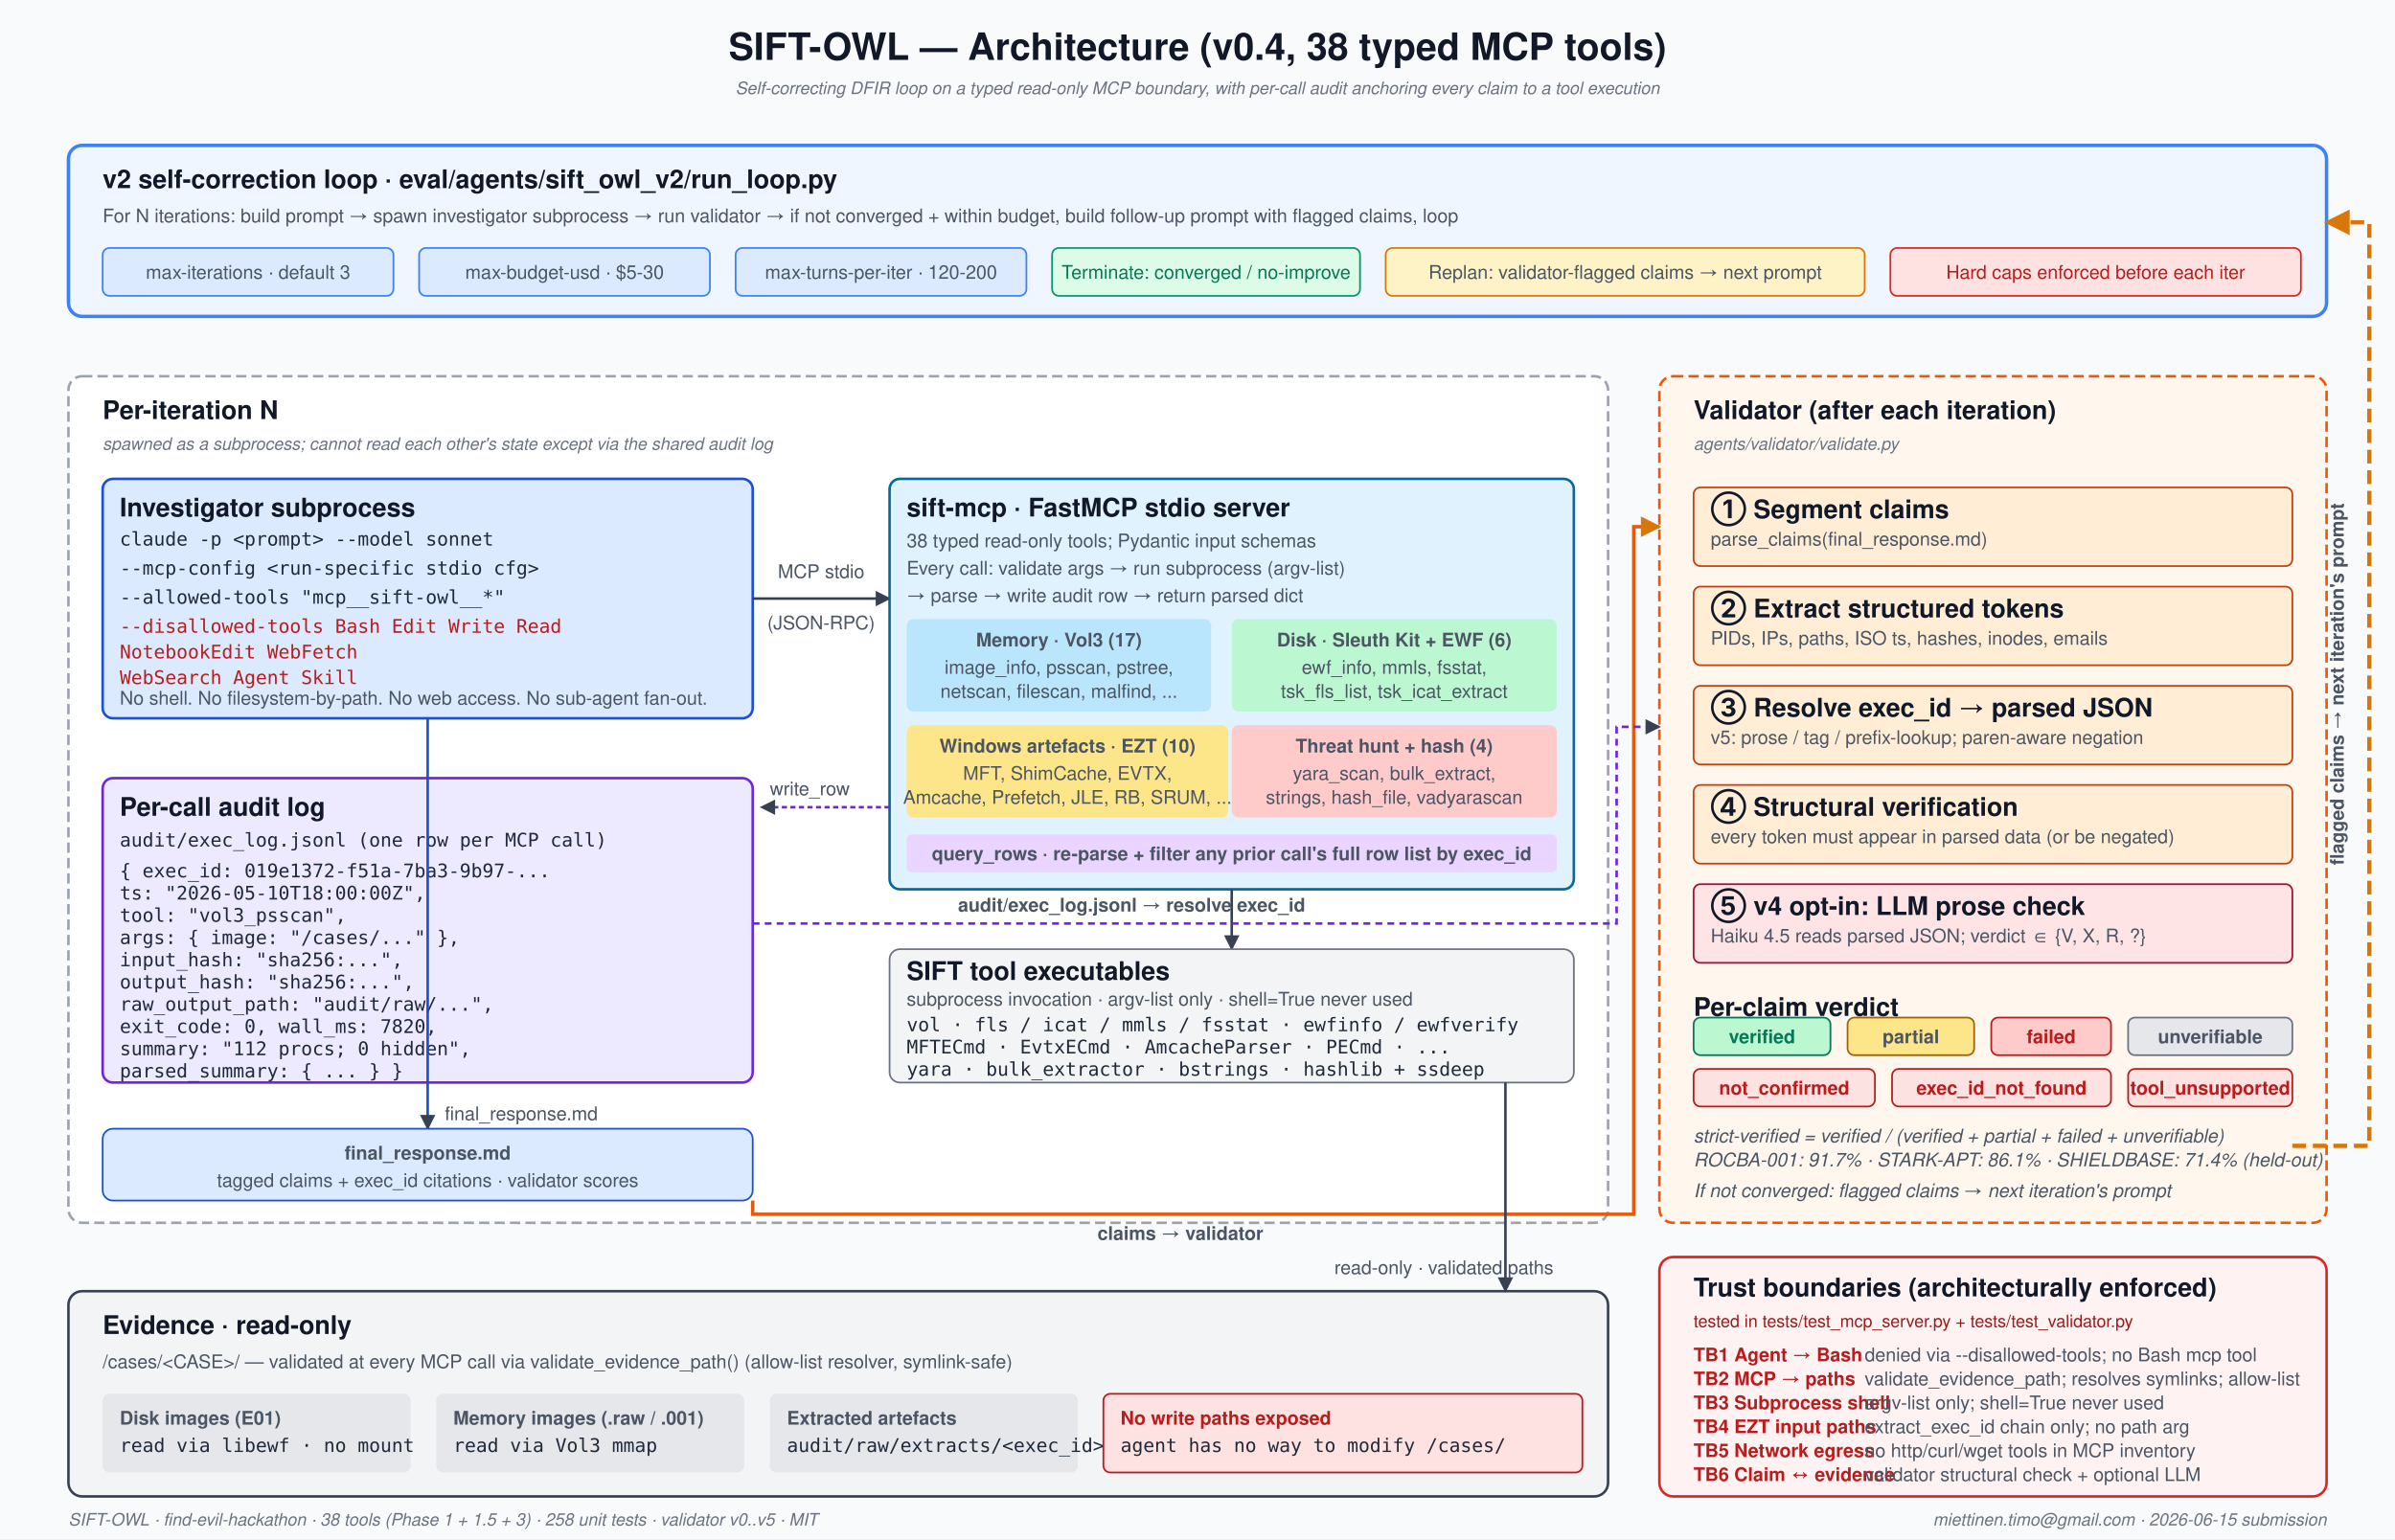
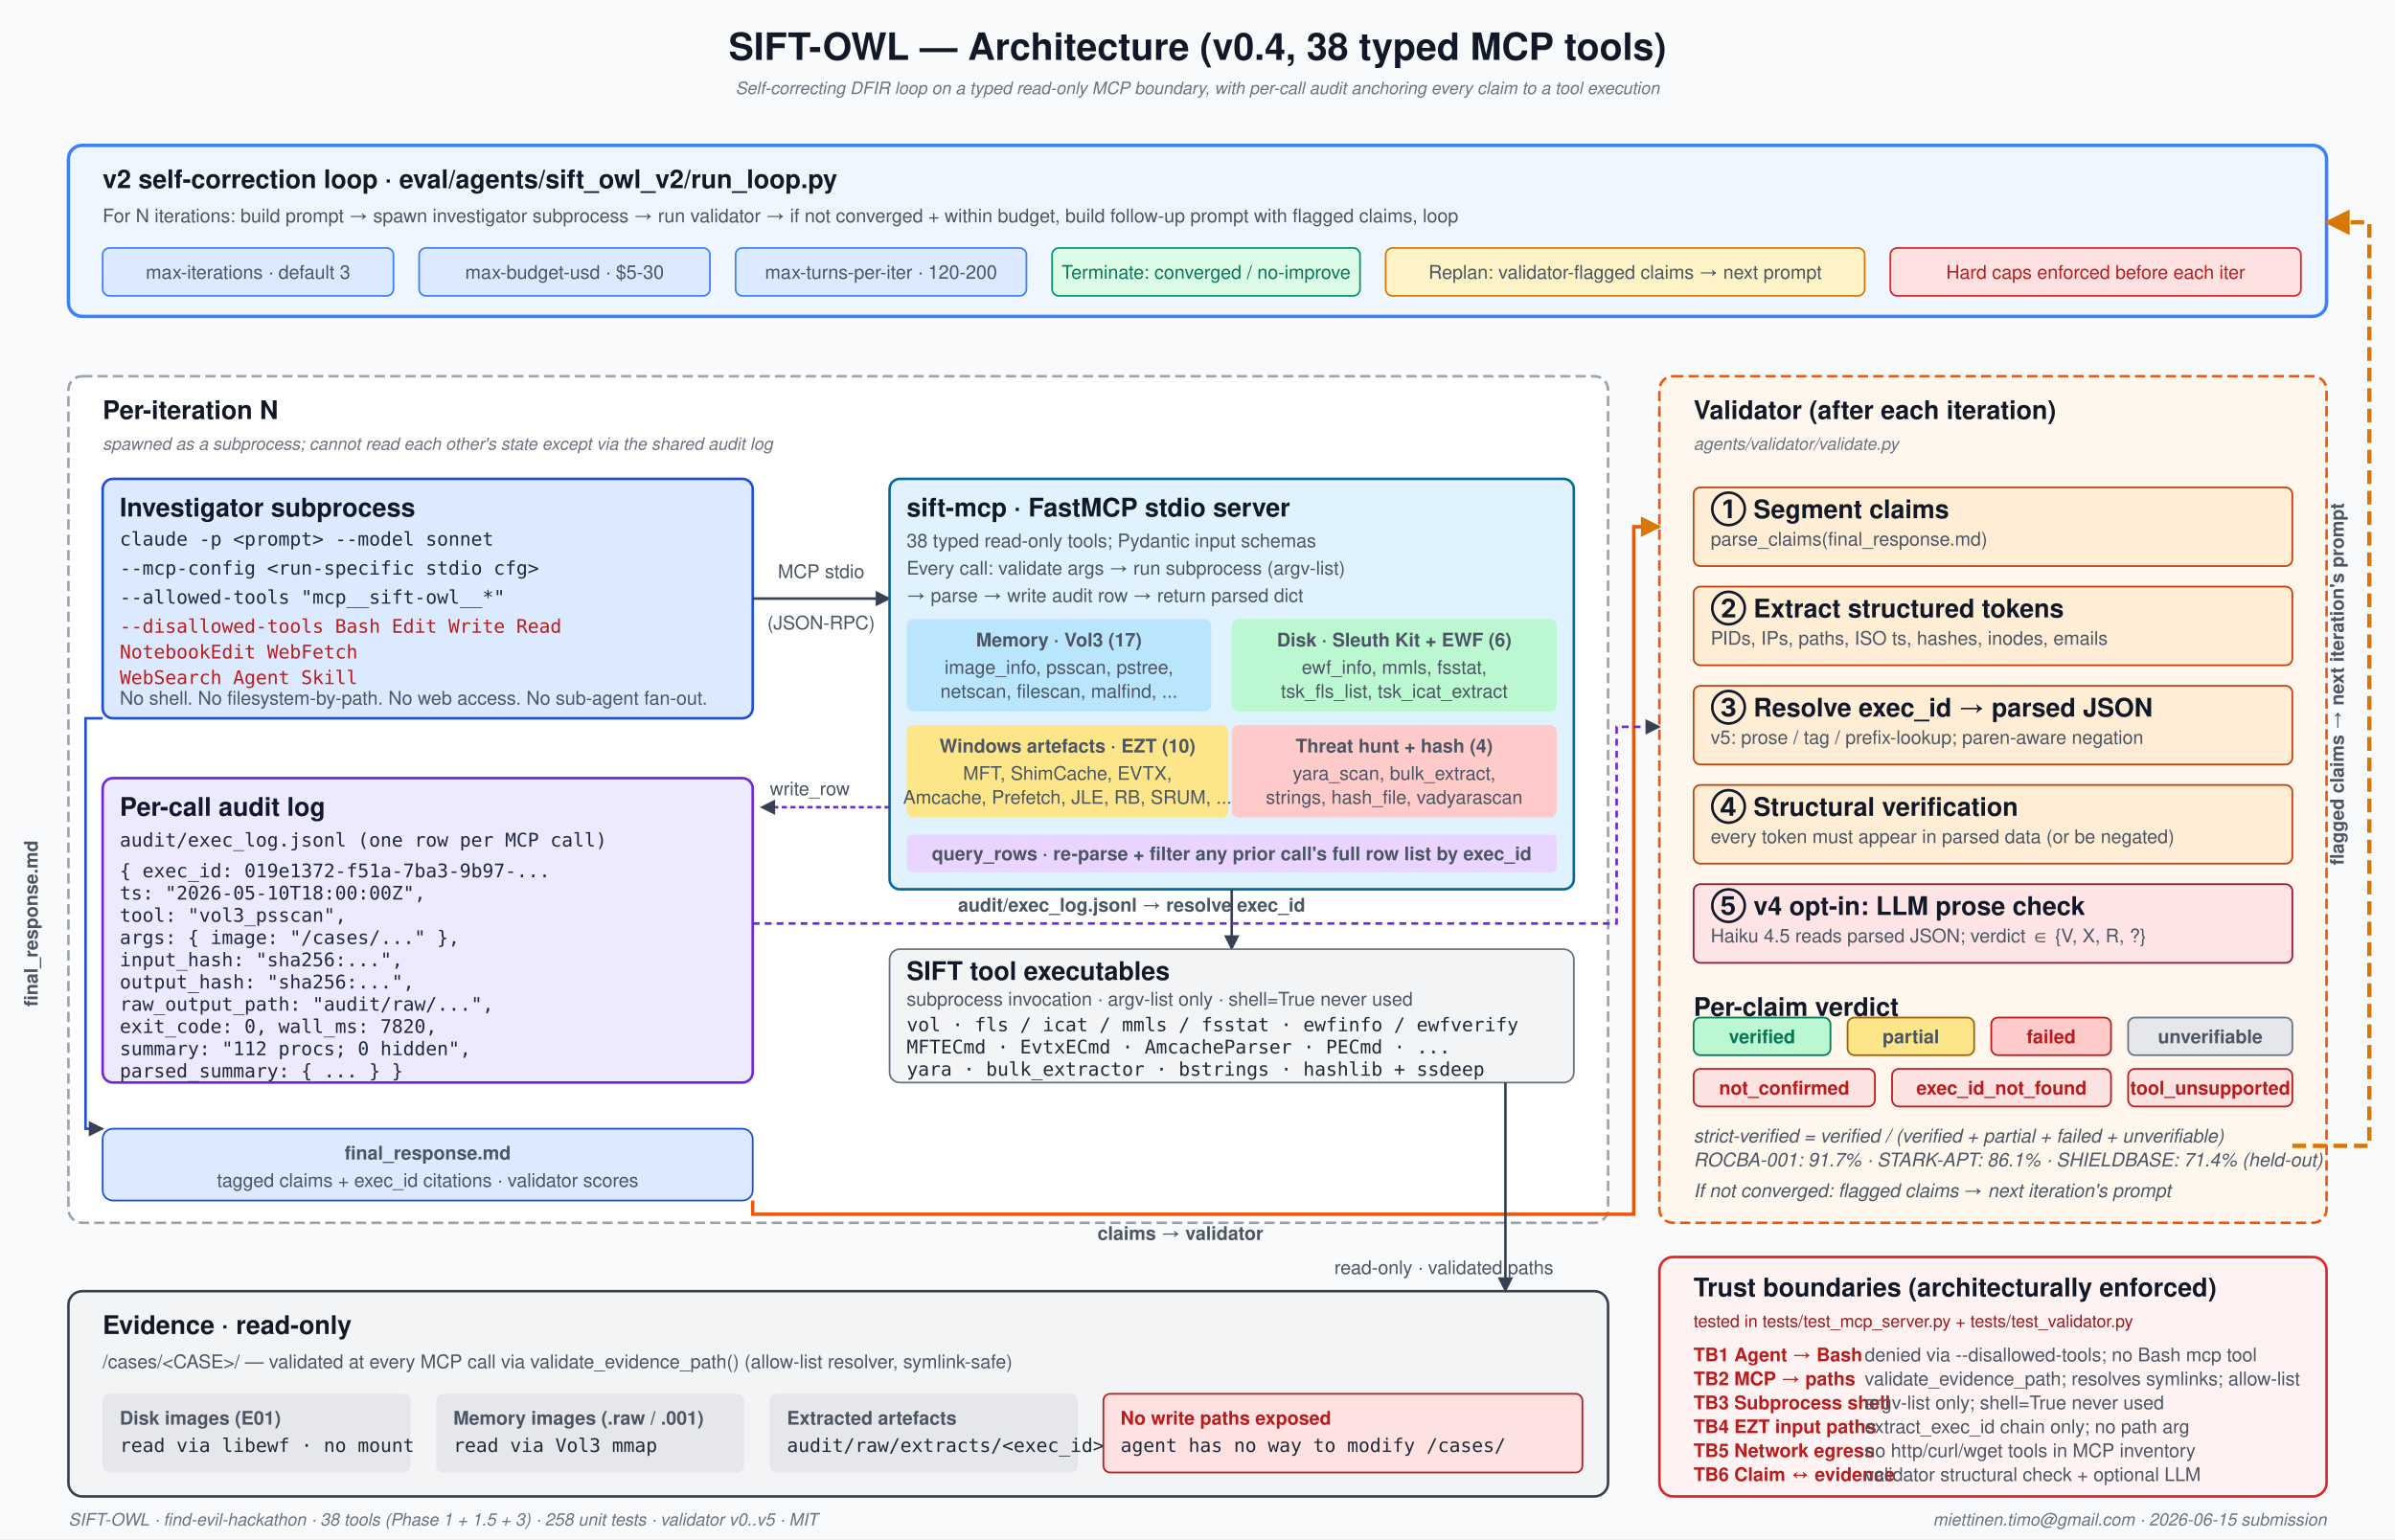
<svg xmlns="http://www.w3.org/2000/svg" viewBox="0 0 1400 900" font-family="-apple-system, BlinkMacSystemFont, 'Helvetica Neue', Helvetica, Arial, sans-serif">
  <defs>
    <marker id="arrow" viewBox="0 0 10 10" refX="9" refY="5" markerWidth="6" markerHeight="6" orient="auto-start-reverse">
      <path d="M 0 0 L 10 5 L 0 10 z" fill="#374151" />
    </marker>
    <marker id="arrow-loop" viewBox="0 0 10 10" refX="9" refY="5" markerWidth="6" markerHeight="6" orient="auto-start-reverse">
      <path d="M 0 0 L 10 5 L 0 10 z" fill="#d97706" />
    </marker>
    <marker id="arrow-red" viewBox="0 0 10 10" refX="9" refY="5" markerWidth="6" markerHeight="6" orient="auto-start-reverse">
      <path d="M 0 0 L 10 5 L 0 10 z" fill="#dc2626" />
    </marker>
    <style>
      .h1     { font-size: 22px; font-weight: 700; fill: #111827; }
      .h2     { font-size: 15px; font-weight: 700; fill: #111827; }
      .label  { font-size: 13px; fill: #1f2937; }
      .small  { font-size: 11px; fill: #4b5563; }
      .mono   { font-family: 'SF Mono','Menlo','Consolas',monospace; font-size: 11px; fill: #1f2937; }
      .denied { font-size: 11px; fill: #b91c1c; }
      .ok     { font-size: 11px; fill: #047857; }
      .tb     { font-size: 11px; fill: #b91c1c; font-weight: 700; }
      .tbnote { font-size: 10px; fill: #991b1b; }
      .meta   { font-size: 10px; fill: #6b7280; font-style: italic; }
    </style>
  </defs>
  <rect width="1400" height="900" fill="#f9fafb" />
  <text x="700" y="35" class="h1" text-anchor="middle">SIFT-OWL — Architecture (v0.4, 38 typed MCP tools)</text>
  <text x="700" y="55" class="meta" text-anchor="middle">Self-correcting DFIR loop on a typed read-only MCP boundary, with per-call audit anchoring every claim to a tool execution</text>
  <g>
    <rect x="40" y="85" width="1320" height="100" rx="8" fill="#eff6ff" stroke="#3b82f6" stroke-width="2" />
    <text x="60" y="110" class="h2">v2 self-correction loop  ·  eval/agents/sift_owl_v2/run_loop.py</text>
    <text x="60" y="130" class="small">For N iterations: build prompt → spawn investigator subprocess → run validator → if not converged + within budget, build follow-up prompt with flagged claims, loop</text>
    <g transform="translate(60, 145)">
      <rect width="170" height="28" rx="4" fill="#dbeafe" stroke="#3b82f6" />
      <text x="85" y="18" class="small" text-anchor="middle">max-iterations  ·  default 3</text>
    </g>
    <g transform="translate(245, 145)">
      <rect width="170" height="28" rx="4" fill="#dbeafe" stroke="#3b82f6" />
      <text x="85" y="18" class="small" text-anchor="middle">max-budget-usd  ·  $5-30</text>
    </g>
    <g transform="translate(430, 145)">
      <rect width="170" height="28" rx="4" fill="#dbeafe" stroke="#3b82f6" />
      <text x="85" y="18" class="small" text-anchor="middle">max-turns-per-iter  ·  120-200</text>
    </g>
    <g transform="translate(615, 145)">
      <rect width="180" height="28" rx="4" fill="#dcfce7" stroke="#059669" />
      <text x="90" y="18" class="ok" text-anchor="middle">Terminate: converged / no-improve</text>
    </g>
    <g transform="translate(810, 145)">
      <rect width="280" height="28" rx="4" fill="#fef3c7" stroke="#d97706" />
      <text x="140" y="18" class="small" text-anchor="middle" fill="#92400e">Replan: validator-flagged claims → next prompt</text>
    </g>
    <g transform="translate(1105, 145)">
      <rect width="240" height="28" rx="4" fill="#fee2e2" stroke="#dc2626" />
      <text x="120" y="18" class="denied" text-anchor="middle">Hard caps enforced before each iter</text>
    </g>
  </g>
  <g>
    <rect x="40" y="220" width="900" height="495" rx="8" fill="#ffffff" stroke="#9ca3af" stroke-width="1.5" stroke-dasharray="6 3" />
    <text x="60" y="245" class="h2">Per-iteration N</text>
    <text x="60" y="263" class="meta">spawned as a subprocess; cannot read each other's state except via the shared audit log</text>
    <g>
      <rect x="60" y="280" width="380" height="140" rx="6" fill="#dbeafe" stroke="#1d4ed8" stroke-width="1.5" />
      <text x="70" y="302" class="h2">Investigator subprocess</text>
      <text x="70" y="319" class="mono">claude -p &lt;prompt&gt;  --model sonnet</text>
      <text x="70" y="336" class="mono">  --mcp-config &lt;run-specific stdio cfg&gt;</text>
      <text x="70" y="353" class="mono">  --allowed-tools "mcp__sift-owl__*"</text>
      <text x="70" y="370" class="denied" font-family="'SF Mono','Menlo','Consolas',monospace">  --disallowed-tools Bash Edit Write Read</text>
      <text x="70" y="385" class="denied" font-family="'SF Mono','Menlo','Consolas',monospace">                     NotebookEdit WebFetch</text>
      <text x="70" y="400" class="denied" font-family="'SF Mono','Menlo','Consolas',monospace">                     WebSearch Agent Skill</text>
      <text x="70" y="412" class="small">No shell. No filesystem-by-path. No web access. No sub-agent fan-out.</text>
    </g>
    <path d="M 440 350 L 520 350" stroke="#374151" stroke-width="1.5" fill="none" marker-end="url(#arrow)" />
    <text x="480" y="338" class="small" text-anchor="middle">MCP stdio</text>
    <text x="480" y="368" class="small" text-anchor="middle">(JSON-RPC)</text>
    <g>
      <rect x="520" y="280" width="400" height="240" rx="6" fill="#e0f2fe" stroke="#0369a1" stroke-width="1.5" />
      <text x="530" y="302" class="h2">sift-mcp  ·  FastMCP stdio server</text>
      <text x="530" y="320" class="small">38 typed read-only tools; Pydantic input schemas</text>
      <text x="530" y="336" class="small">Every call: validate args → run subprocess (argv-list)</text>
      <text x="530" y="352" class="small">→ parse → write audit row → return parsed dict</text>
      <g>
        <rect x="530" y="362" width="178" height="54" rx="4" fill="#bae6fd" />
        <text x="619" y="378" class="small" text-anchor="middle" font-weight="700">Memory · Vol3 (17)</text>
        <text x="619" y="394" class="small" text-anchor="middle">image_info, psscan, pstree,</text>
        <text x="619" y="408" class="small" text-anchor="middle" font-size="10">netscan, filescan, malfind, ...</text>
      </g>
      <g>
        <rect x="720" y="362" width="190" height="54" rx="4" fill="#bbf7d0" />
        <text x="815" y="378" class="small" text-anchor="middle" font-weight="700">Disk · Sleuth Kit + EWF (6)</text>
        <text x="815" y="394" class="small" text-anchor="middle">ewf_info, mmls, fsstat,</text>
        <text x="815" y="408" class="small" text-anchor="middle" font-size="10">tsk_fls_list, tsk_icat_extract</text>
      </g>
      <g>
        <rect x="530" y="424" width="188" height="54" rx="4" fill="#fde68a" />
        <text x="624" y="440" class="small" text-anchor="middle" font-weight="700">Windows artefacts · EZT (10)</text>
        <text x="624" y="456" class="small" text-anchor="middle">MFT, ShimCache, EVTX,</text>
        <text x="624" y="470" class="small" text-anchor="middle" font-size="10">Amcache, Prefetch, JLE, RB, SRUM, ...</text>
      </g>
      <g>
        <rect x="720" y="424" width="190" height="54" rx="4" fill="#fecaca" />
        <text x="815" y="440" class="small" text-anchor="middle" font-weight="700">Threat hunt + hash (4)</text>
        <text x="815" y="456" class="small" text-anchor="middle">yara_scan, bulk_extract,</text>
        <text x="815" y="470" class="small" text-anchor="middle" font-size="10">strings, hash_file, vadyarascan</text>
      </g>
      <g>
        <rect x="530" y="488" width="380" height="22" rx="3" fill="#e9d5ff" />
        <text x="720" y="503" class="small" text-anchor="middle" font-weight="700">query_rows  ·  re-parse + filter any prior call's full row list by exec_id</text>
      </g>
    </g>
    <path d="M 720 520 L 720 555" stroke="#374151" stroke-width="1.5" fill="none" marker-end="url(#arrow)" />
    <g>
      <rect x="520" y="555" width="400" height="78" rx="6" fill="#f3f4f6" stroke="#6b7280" stroke-width="1" />
      <text x="530" y="573" class="h2">SIFT tool executables</text>
      <text x="530" y="588" class="small" fill="#6b7280">subprocess invocation  ·  argv-list only  ·  shell=True never used</text>
      <text x="530" y="603" class="mono">vol  ·  fls / icat / mmls / fsstat  ·  ewfinfo / ewfverify</text>
      <text x="530" y="616" class="mono">MFTECmd  ·  EvtxECmd  ·  AmcacheParser  ·  PECmd  ·  ...</text>
      <text x="530" y="629" class="mono">yara  ·  bulk_extractor  ·  bstrings  ·  hashlib + ssdeep</text>
    </g>
    <g>
      <rect x="60" y="455" width="380" height="178" rx="6" fill="#ede9fe" stroke="#6d28d9" stroke-width="1.5" />
      <text x="70" y="477" class="h2">Per-call audit log</text>
      <text x="70" y="495" class="mono">audit/exec_log.jsonl  (one row per MCP call)</text>
      <text x="70" y="513" class="mono" font-size="10">{ exec_id: 019e1372-f51a-7ba3-9b97-...</text>
      <text x="70" y="526" class="mono" font-size="10">  ts: "2026-05-10T18:00:00Z",</text>
      <text x="70" y="539" class="mono" font-size="10">  tool: "vol3_psscan",</text>
      <text x="70" y="552" class="mono" font-size="10">  args: { image: "/cases/..." },</text>
      <text x="70" y="565" class="mono" font-size="10">  input_hash:  "sha256:...",</text>
      <text x="70" y="578" class="mono" font-size="10">  output_hash: "sha256:...",</text>
      <text x="70" y="591" class="mono" font-size="10">  raw_output_path: "audit/raw/...",</text>
      <text x="70" y="604" class="mono" font-size="10">  exit_code: 0, wall_ms: 7820,</text>
      <text x="70" y="617" class="mono" font-size="10">  summary: "112 procs; 0 hidden",</text>
      <text x="70" y="630" class="mono" font-size="10">  parsed_summary: { ... } }</text>
    </g>
    <path d="M 520 472 L 445 472" stroke="#6d28d9" stroke-width="1.5" fill="none" marker-end="url(#arrow)" stroke-dasharray="3 2" />
    <text x="450" y="465" class="small" fill="#6d28d9">write_row</text>
-     <path d="M 250 420 L 250 660" stroke="#1d4ed8" stroke-width="1.5" fill="none" marker-end="url(#arrow)" />
-     <text x="260" y="655" class="small" fill="#1d4ed8">final_response.md</text>
+     <path d="M 60 420 L 50 420 L 50 660 L 60 660" stroke="#1d4ed8" stroke-width="1.5" fill="none" marker-end="url(#arrow)" />
+     <text x="22" y="540" class="small" fill="#1d4ed8" font-weight="700" transform="rotate(-90 22 540)" text-anchor="middle">final_response.md</text>
  </g>
  <g>
    <rect x="60" y="660" width="380" height="42" rx="6" fill="#dbeafe" stroke="#1d4ed8" />
    <text x="250" y="678" class="small" text-anchor="middle" font-weight="700">final_response.md</text>
    <text x="250" y="694" class="small" text-anchor="middle">tagged claims + exec_id citations  ·  validator scores</text>
  </g>
  <g>
    <rect x="970" y="220" width="390" height="495" rx="8" fill="#fff7ed" stroke="#ea580c" stroke-width="1.5" stroke-dasharray="6 3" />
    <text x="990" y="245" class="h2">Validator (after each iteration)</text>
    <text x="990" y="263" class="meta">agents/validator/validate.py</text>
    <g transform="translate(990, 285)">
      <rect width="350" height="46" rx="4" fill="#ffedd5" stroke="#c2410c" />
      <text x="10" y="18" class="h2" font-size="13">① Segment claims</text>
      <text x="10" y="34" class="small">parse_claims(final_response.md)</text>
    </g>
    <g transform="translate(990, 343)">
      <rect width="350" height="46" rx="4" fill="#ffedd5" stroke="#c2410c" />
      <text x="10" y="18" class="h2" font-size="13">② Extract structured tokens</text>
      <text x="10" y="34" class="small">PIDs, IPs, paths, ISO ts, hashes, inodes, emails</text>
    </g>
    <g transform="translate(990, 401)">
      <rect width="350" height="46" rx="4" fill="#ffedd5" stroke="#c2410c" />
      <text x="10" y="18" class="h2" font-size="13">③ Resolve exec_id → parsed JSON</text>
      <text x="10" y="34" class="small">v5: prose / tag / prefix-lookup; paren-aware negation</text>
    </g>
    <g transform="translate(990, 459)">
      <rect width="350" height="46" rx="4" fill="#ffedd5" stroke="#c2410c" />
      <text x="10" y="18" class="h2" font-size="13">④ Structural verification</text>
      <text x="10" y="34" class="small">every token must appear in parsed data (or be negated)</text>
    </g>
    <g transform="translate(990, 517)">
      <rect width="350" height="46" rx="4" fill="#ffe4e6" stroke="#9f1239" />
      <text x="10" y="18" class="h2" font-size="13">⑤ v4 opt-in: LLM prose check</text>
      <text x="10" y="34" class="small">Haiku 4.5 reads parsed JSON; verdict ∈ {V, X, R, ?}</text>
    </g>
    <g transform="translate(990, 580)">
      <text x="0" y="14" class="h2" font-size="13">Per-claim verdict</text>
    </g>
    <g transform="translate(990, 595)">
      <rect width="80" height="22" rx="4" fill="#bbf7d0" stroke="#047857" />
      <text x="40" y="15" class="ok" text-anchor="middle" font-weight="700">verified</text>
    </g>
    <g transform="translate(1080, 595)">
      <rect width="74" height="22" rx="4" fill="#fde68a" stroke="#a16207" />
      <text x="37" y="15" class="small" text-anchor="middle" font-weight="700">partial</text>
    </g>
    <g transform="translate(1164, 595)">
      <rect width="70" height="22" rx="4" fill="#fecaca" stroke="#b91c1c" />
      <text x="35" y="15" class="denied" text-anchor="middle" font-weight="700">failed</text>
    </g>
    <g transform="translate(1244, 595)">
      <rect width="96" height="22" rx="4" fill="#e5e7eb" stroke="#6b7280" />
      <text x="48" y="15" class="small" text-anchor="middle" font-weight="700">unverifiable</text>
    </g>
    <g transform="translate(990, 625)">
      <rect width="106" height="22" rx="4" fill="#fde2e2" stroke="#b91c1c" />
      <text x="53" y="15" class="denied" text-anchor="middle" font-weight="700">not_confirmed</text>
    </g>
    <g transform="translate(1106, 625)">
      <rect width="128" height="22" rx="4" fill="#fde2e2" stroke="#b91c1c" />
      <text x="64" y="15" class="denied" text-anchor="middle" font-weight="700">exec_id_not_found</text>
    </g>
    <g transform="translate(1244, 625)">
      <rect width="96" height="22" rx="4" fill="#fde2e2" stroke="#b91c1c" />
      <text x="48" y="15" class="denied" text-anchor="middle" font-weight="700">tool_unsupported</text>
    </g>
    <text x="990" y="668" class="small" font-style="italic" fill="#6b7280">strict-verified = verified / (verified + partial + failed + unverifiable)</text>
    <text x="990" y="682" class="small" font-style="italic" fill="#6b7280">ROCBA-001: 91.7%  ·  STARK-APT: 86.1%  ·  SHIELDBASE: 71.4% (held-out)</text>
    <text x="990" y="700" class="small" font-style="italic" fill="#ea580c">If not converged: flagged claims → next iteration's prompt</text>
  </g>
  <path d="M 440 702 L 440 710 L 955 710 L 955 308 L 970 308" stroke="#ea580c" stroke-width="2" fill="none" marker-end="url(#arrow-loop)" />
  <text x="690" y="725" class="small" fill="#ea580c" font-weight="700" text-anchor="middle">claims  →  validator</text>
  <path d="M 440 540 L 945 540 L 945 425 L 970 425" stroke="#6d28d9" stroke-width="1.5" fill="none" stroke-dasharray="4 3" marker-end="url(#arrow)" />
  <text x="560" y="533" class="small" fill="#6d28d9" font-weight="700">audit/exec_log.jsonl  →  resolve exec_id</text>
  <g>
    <rect x="40" y="755" width="900" height="120" rx="8" fill="#f3f4f6" stroke="#374151" stroke-width="1.5" />
    <text x="60" y="780" class="h2">Evidence  ·  read-only</text>
    <text x="60" y="800" class="small">/cases/&lt;CASE&gt;/  —  validated at every MCP call via validate_evidence_path() (allow-list resolver, symlink-safe)</text>
    <g transform="translate(60, 815)">
      <rect width="180" height="46" rx="4" fill="#e5e7eb" />
      <text x="10" y="18" class="small" font-weight="700">Disk images (E01)</text>
      <text x="10" y="34" class="mono" font-size="10">  read via libewf  ·  no mount</text>
    </g>
    <g transform="translate(255, 815)">
      <rect width="180" height="46" rx="4" fill="#e5e7eb" />
      <text x="10" y="18" class="small" font-weight="700">Memory images (.raw / .001)</text>
      <text x="10" y="34" class="mono" font-size="10">  read via Vol3 mmap</text>
    </g>
    <g transform="translate(450, 815)">
      <rect width="180" height="46" rx="4" fill="#e5e7eb" />
      <text x="10" y="18" class="small" font-weight="700">Extracted artefacts</text>
      <text x="10" y="34" class="mono" font-size="10">  audit/raw/extracts/&lt;exec_id&gt;.bin</text>
    </g>
    <g transform="translate(645, 815)">
      <rect width="280" height="46" rx="4" fill="#fee2e2" stroke="#b91c1c" />
      <text x="10" y="18" class="denied" font-weight="700">No write paths exposed</text>
      <text x="10" y="34" class="mono" font-size="10">  agent has no way to modify /cases/</text>
    </g>
  </g>
  <path d="M 880 633 L 880 755" stroke="#374151" stroke-width="1.5" fill="none" marker-end="url(#arrow)" />
  <text x="780" y="745" class="small">read-only  ·  validated paths</text>
  <g>
    <rect x="970" y="735" width="390" height="140" rx="8" fill="#fef2f2" stroke="#dc2626" stroke-width="1.5" />
    <text x="990" y="758" class="h2">Trust boundaries (architecturally enforced)</text>
    <text x="990" y="776" class="tbnote">tested in tests/test_mcp_server.py + tests/test_validator.py</text>
    <text x="990" y="796" class="tb">TB1  Agent → Bash</text>
    <text x="1090" y="796" class="small" fill="#7f1d1d">denied via --disallowed-tools; no Bash mcp tool</text>
    <text x="990" y="810" class="tb">TB2  MCP → paths</text>
    <text x="1090" y="810" class="small" fill="#7f1d1d">validate_evidence_path; resolves symlinks; allow-list</text>
    <text x="990" y="824" class="tb">TB3  Subprocess shell</text>
    <text x="1090" y="824" class="small" fill="#7f1d1d">argv-list only; shell=True never used</text>
    <text x="990" y="838" class="tb">TB4  EZT input paths</text>
    <text x="1090" y="838" class="small" fill="#7f1d1d">extract_exec_id chain only; no path arg</text>
    <text x="990" y="852" class="tb">TB5  Network egress</text>
    <text x="1090" y="852" class="small" fill="#7f1d1d">no http/curl/wget tools in MCP inventory</text>
    <text x="990" y="866" class="tb">TB6  Claim ↔ evidence</text>
    <text x="1090" y="866" class="small" fill="#7f1d1d">validator structural check + optional LLM</text>
  </g>
  <g>
    <path d="M 1340 670 L 1385 670 L 1385 130 L 1360 130" stroke="#d97706" stroke-width="2.5" fill="none" stroke-dasharray="8 4" marker-end="url(#arrow-loop)" />
    <text x="1370" y="400" class="small" fill="#d97706" font-weight="700" transform="rotate(-90 1370 400)" text-anchor="middle">flagged claims → next iteration's prompt</text>
  </g>
  <text x="40" y="892" class="meta">
    SIFT-OWL · find-evil-hackathon · 38 tools (Phase 1 + 1.5 + 3) · 258 unit tests · validator v0..v5 · MIT
  </text>
  <text x="1360" y="892" class="meta" text-anchor="end">
    miettinen.timo@gmail.com  ·  2026-06-15 submission
  </text>
</svg>
